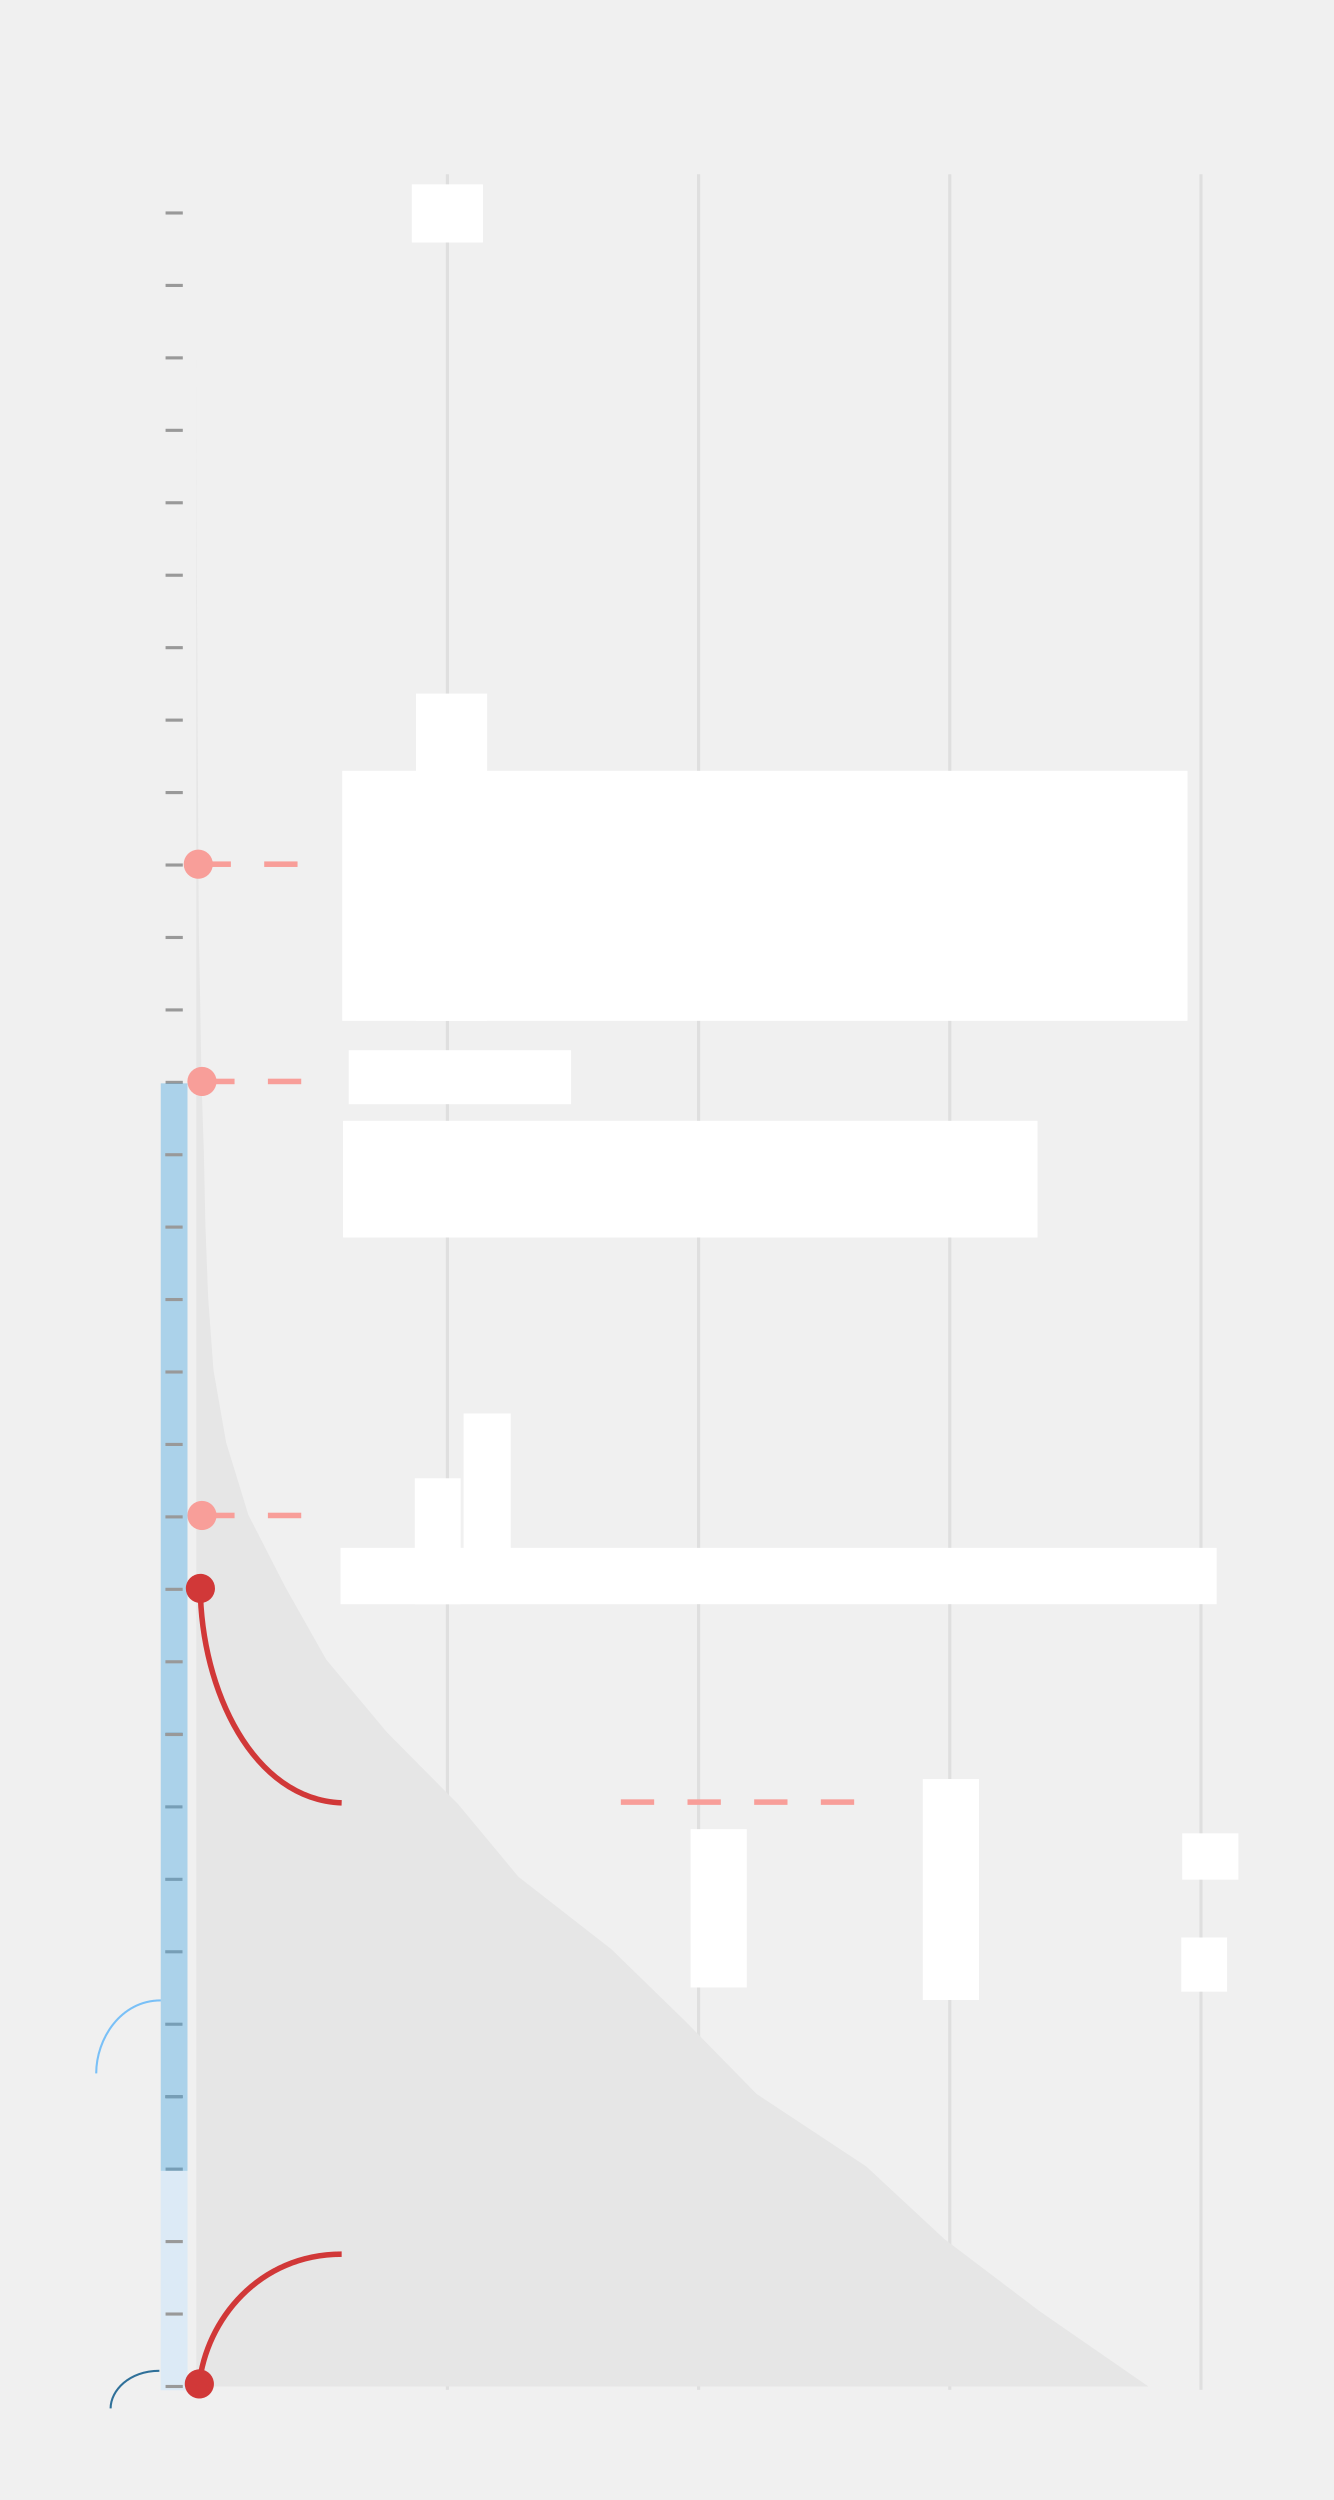
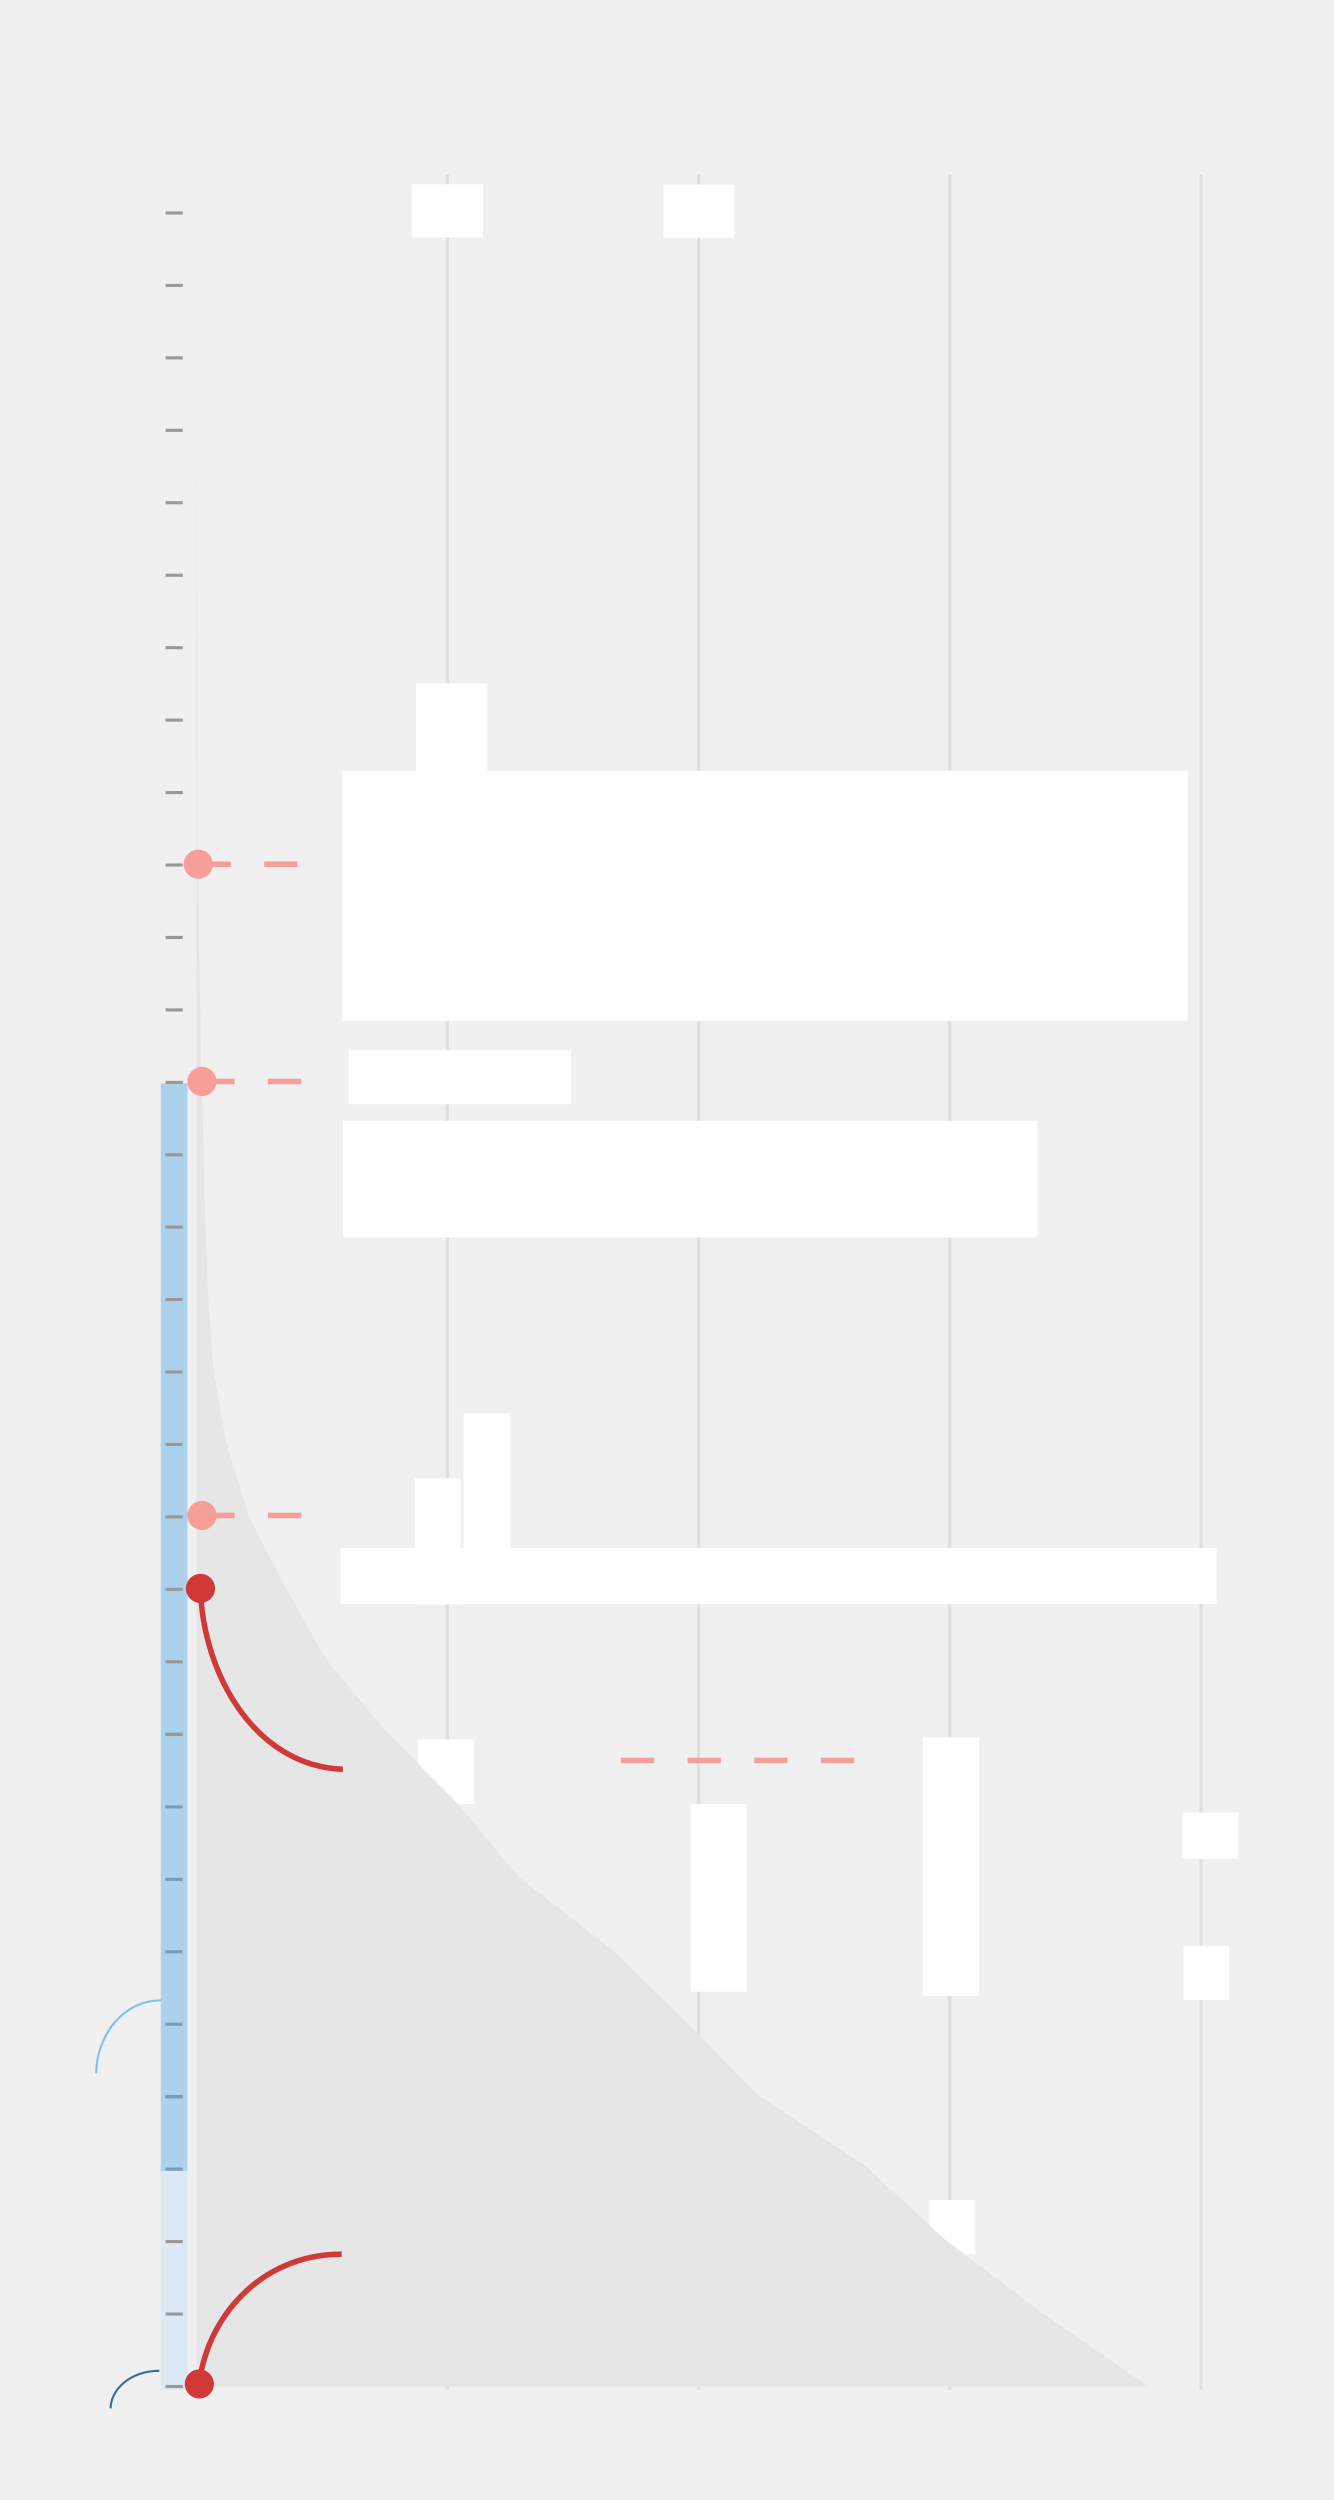
<svg xmlns="http://www.w3.org/2000/svg" version="1.2" baseProfile="tiny" id="g-cornell-mobile-img" x="0px" y="0px" viewBox="0 0 320 600" xml:space="preserve">
  <g>
+     <line style="opacity:0.2;" fill="none" stroke="#999999" stroke-width="0.75" stroke-miterlimit="10" x1="227.948" y1="573.546" x2="227.948" y2="41.828" />
+     <rect x="223" y="528" fill="#FFFFFF" width="11" height="13" />
+     <line style="opacity:0.2;" fill="none" stroke="#999999" stroke-width="0.75" stroke-miterlimit="10" x1="107.373" y1="573.546" x2="107.373" y2="41.828" />
+     <rect x="100.328" y="417.478" fill="#FFFFFF" width="13.491" height="15.522" />
    <line style="opacity:0.2;" fill="none" stroke="#999999" stroke-width="0.75" stroke-miterlimit="10" x1="288.235" y1="573.546" x2="288.235" y2="41.828" />
-     <line style="opacity:0.2;" fill="none" stroke="#999999" stroke-width="0.75" stroke-miterlimit="10" x1="107.373" y1="573.546" x2="107.373" y2="41.828" />
    <line style="opacity:0.2;" fill="none" stroke="#999999" stroke-width="0.75" stroke-miterlimit="10" x1="167.661" y1="573.546" x2="167.661" y2="41.828" />
-     <line style="opacity:0.2;" fill="none" stroke="#999999" stroke-width="0.75" stroke-miterlimit="10" x1="227.948" y1="573.546" x2="227.948" y2="41.828" />
    <rect x="81.723" y="371.488" fill="#FFFFFF" width="210.277" height="13.512" />
    <polyline fill="#E6E6E6" points="47.094,50.765 47.094,68.142 47.099,85.52 47.123,102.898 47.158,120.276 47.223,137.653    47.357,155.017 47.411,172.394 47.52,189.772 47.61,207.15 47.743,224.528 48.071,241.905 48.358,259.283 48.929,276.661    49.296,294.039 49.955,311.417 51.23,328.794 54.27,346.172 59.602,363.55 68.494,380.928 78.299,398.305 92.801,415.683    110,433.061 124.432,450.439 146.735,467.816 164.58,485.194 181.601,502.572 207.901,519.95 226.598,537.327 249.521,554.705    275.613,572.756 47.094,572.756 47.094,116.571  " />
    <rect x="82.321" y="269" fill="#FFFFFF" width="166.679" height="28" />
    <line fill="none" stroke="#999999" stroke-width="0.75" stroke-miterlimit="10" x1="39.701" y1="416.218" x2="43.839" y2="416.218" />
    <path fill="none" stroke="#2F7099" stroke-width="0.5" stroke-miterlimit="10" d="M38.25,568.992   c-7.236,0-11.704,4.721-11.704,9.019" />
    <rect x="116.063" y="188.196" fill="#FFFFFF" width="11.32" height="37.26" />
    <rect x="99.549" y="354.787" fill="#FFFFFF" width="11.013" height="30.213" />
    <rect style="opacity:0.4;" x="15.453" y="544.128" transform="matrix(-8.412024e-08 1 -1 -8.412024e-08 589.129 505.5465)" fill="#BDE1FF" width="52.676" height="6.419" />
    <rect x="111.26" y="339.238" fill="#FFFFFF" width="11.32" height="37.523" />
    <path fill="none" stroke="#79C0F7" stroke-width="0.5" stroke-miterlimit="10" d="M38.668,218.976" />
    <path fill="#E3DACB" stroke="#E3DACB" stroke-width="5" stroke-linecap="round" stroke-linejoin="round" stroke-miterlimit="10" d="   M71.184,179.787" />
    <line fill="none" stroke="#999999" stroke-width="0.75" stroke-miterlimit="10" x1="39.734" y1="51.114" x2="43.872" y2="51.114" />
    <line fill="none" stroke="#999999" stroke-width="0.75" stroke-miterlimit="10" x1="39.734" y1="68.502" x2="43.872" y2="68.502" />
-     <rect x="98.835" y="44.243" fill="#FFFFFF" width="17.077" height="13.958" />
+     <rect x="98.835" y="44.243" fill="#FFFFFF" width="17.077" height="12.757" />
    <g>
      <line fill="none" stroke="#F89E99" stroke-width="1.33" stroke-miterlimit="10" stroke-dasharray="8,8" x1="48.296" y1="363.711" x2="78.18" y2="363.711" />
      <g>
        <path fill="#F89E99" d="M48.471,367.211c-1.933,0-3.5-1.567-3.5-3.5c0-1.933,1.567-3.5,3.5-3.5s3.5,1.567,3.5,3.5     S50.404,367.211,48.471,367.211z" />
      </g>
    </g>
    <g>
      <line fill="none" stroke="#F89E99" stroke-width="1.33" stroke-miterlimit="10" stroke-dasharray="8,8" x1="48.296" y1="259.547" x2="78.18" y2="259.547" />
      <g>
        <path fill="#F89E99" d="M48.471,263.048c-1.933,0-3.5-1.567-3.5-3.5c0-1.933,1.567-3.5,3.5-3.5c1.933,0,3.5,1.567,3.5,3.5     C51.971,261.48,50.404,263.048,48.471,263.048z" />
      </g>
    </g>
    <line fill="none" stroke="#999999" stroke-width="0.75" stroke-miterlimit="10" x1="39.734" y1="85.89" x2="43.872" y2="85.89" />
    <line fill="none" stroke="#999999" stroke-width="0.75" stroke-miterlimit="10" x1="39.734" y1="103.278" x2="43.872" y2="103.278" />
    <line fill="none" stroke="#999999" stroke-width="0.75" stroke-miterlimit="10" x1="39.734" y1="120.666" x2="43.872" y2="120.666" />
    <line fill="none" stroke="#999999" stroke-width="0.75" stroke-miterlimit="10" x1="39.734" y1="138.054" x2="43.872" y2="138.054" />
    <line fill="none" stroke="#999999" stroke-width="0.75" stroke-miterlimit="10" x1="39.734" y1="155.442" x2="43.872" y2="155.442" />
    <line fill="none" stroke="#999999" stroke-width="0.75" stroke-miterlimit="10" x1="39.734" y1="172.83" x2="43.872" y2="172.83" />
    <line fill="none" stroke="#999999" stroke-width="0.75" stroke-miterlimit="10" x1="39.734" y1="190.218" x2="43.872" y2="190.218" />
    <line fill="none" stroke="#999999" stroke-width="0.75" stroke-miterlimit="10" x1="39.734" y1="207.606" x2="43.872" y2="207.606" />
    <line fill="none" stroke="#999999" stroke-width="0.75" stroke-miterlimit="10" x1="39.734" y1="224.994" x2="43.872" y2="224.994" />
    <line fill="none" stroke="#999999" stroke-width="0.75" stroke-miterlimit="10" x1="39.734" y1="242.382" x2="43.872" y2="242.382" />
    <line fill="none" stroke="#999999" stroke-width="0.75" stroke-miterlimit="10" x1="39.734" y1="259.77" x2="43.872" y2="259.77" />
    <line fill="none" stroke="#999999" stroke-width="0.75" stroke-miterlimit="10" x1="39.734" y1="503.203" x2="43.872" y2="503.203" />
    <line fill="none" stroke="#999999" stroke-width="0.75" stroke-miterlimit="10" x1="39.734" y1="520.592" x2="43.872" y2="520.592" />
    <line fill="none" stroke="#999999" stroke-width="0.75" stroke-miterlimit="10" x1="39.734" y1="537.98" x2="43.872" y2="537.98" />
    <line fill="none" stroke="#999999" stroke-width="0.75" stroke-miterlimit="10" x1="39.734" y1="555.368" x2="43.872" y2="555.368" />
    <line fill="none" stroke="#999999" stroke-width="0.75" stroke-miterlimit="10" x1="39.734" y1="572.756" x2="43.872" y2="572.756" />
-     <rect x="99.835" y="166.466" fill="#FFFFFF" width="17.077" height="78.534" />
+     <rect x="99.835" y="164" fill="#FFFFFF" width="17.077" height="81" />
    <path fill="none" stroke="#79C0F7" stroke-width="0.5" stroke-miterlimit="10" d="M38.589,480.097   c-9.581,0-15.498,9.17-15.498,17.516" />
    <g>
      <line fill="none" stroke="#F89E99" stroke-width="1.33" stroke-miterlimit="10" stroke-dasharray="8,8" x1="47.41" y1="207.404" x2="78.18" y2="207.404" />
      <g>
        <path fill="#F89E99" d="M47.585,210.904c-1.933,0-3.5-1.567-3.5-3.5c0-1.933,1.567-3.5,3.5-3.5c1.933,0,3.5,1.567,3.5,3.5     S49.518,210.904,47.585,210.904z" />
      </g>
    </g>
    <line fill="none" stroke="#999999" stroke-width="0.75" stroke-miterlimit="10" x1="39.658" y1="433.651" x2="43.796" y2="433.651" />
    <line fill="none" stroke="#999999" stroke-width="0.75" stroke-miterlimit="10" x1="39.658" y1="451.039" x2="43.796" y2="451.039" />
    <line fill="none" stroke="#999999" stroke-width="0.75" stroke-miterlimit="10" x1="39.658" y1="468.427" x2="43.796" y2="468.427" />
    <line fill="none" stroke="#999999" stroke-width="0.75" stroke-miterlimit="10" x1="39.658" y1="485.815" x2="43.796" y2="485.815" />
    <line fill="none" stroke="#999999" stroke-width="0.75" stroke-miterlimit="10" x1="39.658" y1="503.204" x2="43.796" y2="503.204" />
    <rect style="opacity:0.4;" x="-88.709" y="387.291" transform="matrix(-3.574480e-06 1 -1 -3.574480e-06 432.2919 348.7104)" fill="#44A6E0" width="261.001" height="6.418" />
    <rect x="82.122" y="185" fill="#FFFFFF" width="202.878" height="60" />
    <line fill="none" stroke="#999999" stroke-width="0.75" stroke-miterlimit="10" x1="39.658" y1="277.137" x2="43.796" y2="277.137" />
    <line fill="none" stroke="#999999" stroke-width="0.75" stroke-miterlimit="10" x1="39.696" y1="294.503" x2="43.834" y2="294.503" />
    <rect x="83.698" y="252.045" fill="#FFFFFF" width="53.352" height="12.955" />
    <line fill="none" stroke="#999999" stroke-width="0.75" stroke-miterlimit="10" x1="39.696" y1="416.285" x2="43.834" y2="416.285" />
    <rect x="82.969" y="221.191" fill="#FFFFFF" width="171.031" height="18.809" />
-     <rect x="165.745" y="438.996" fill="#FFFFFF" width="13.491" height="38.002" />
+     <rect x="165.745" y="433" fill="#FFFFFF" width="13.491" height="45" />
    <g>
-       <path fill="none" stroke="#D13838" stroke-width="1.33" stroke-miterlimit="10" d="M81.999,432.687    c-21.199-0.766-33.71-26.98-33.94-51.644" />
+       <path fill="none" stroke="#D13838" stroke-width="1.33" stroke-miterlimit="10" d="M82.29,424.625    c-21.031-0.76-33.648-22.762-34.202-43.582" />
      <g>
-         <path fill="#D13838" d="M51.593,381.23c0.006-1.933-1.556-3.505-3.489-3.511s-3.505,1.556-3.511,3.489     c-0.006,1.933,1.556,3.505,3.489,3.511C50.015,384.725,51.587,383.162,51.593,381.23z" />
+         <path fill="#D13838" d="M51.613,381.209c-0.005-1.933-1.577-3.496-3.51-3.491s-3.496,1.577-3.491,3.51     c0.005,1.933,1.577,3.496,3.51,3.491C50.055,384.714,51.619,383.142,51.613,381.209z" />
      </g>
    </g>
    <line fill="none" stroke="#999999" stroke-width="0.75" stroke-miterlimit="10" x1="39.701" y1="311.89" x2="43.839" y2="311.89" />
    <line fill="none" stroke="#999999" stroke-width="0.75" stroke-miterlimit="10" x1="39.701" y1="346.666" x2="43.839" y2="346.666" />
    <line fill="none" stroke="#999999" stroke-width="0.75" stroke-miterlimit="10" x1="39.701" y1="364.054" x2="43.839" y2="364.054" />
    <line fill="none" stroke="#999999" stroke-width="0.75" stroke-miterlimit="10" x1="39.701" y1="381.442" x2="43.839" y2="381.442" />
    <line fill="none" stroke="#999999" stroke-width="0.75" stroke-miterlimit="10" x1="39.701" y1="398.83" x2="43.839" y2="398.83" />
    <line fill="none" stroke="#999999" stroke-width="0.75" stroke-miterlimit="10" x1="39.701" y1="329.278" x2="43.839" y2="329.278" />
-     <rect x="221.475" y="426.971" fill="#FFFFFF" width="13.491" height="53.029" />
-     <line fill="none" stroke="#F89E99" stroke-width="1.33" stroke-miterlimit="10" stroke-dasharray="8" x1="149" y1="432.5" x2="212" y2="432.499" />
-     <rect x="283.721" y="440" fill="#FFFFFF" width="13.491" height="11.115" />
+     <rect x="221.475" y="416.971" fill="#FFFFFF" width="13.491" height="62.029" />
+     <line fill="none" stroke="#F89E99" stroke-width="1.33" stroke-miterlimit="10" stroke-dasharray="8" x1="149" y1="422.5" x2="212" y2="422.499" />
+     <rect x="283.721" y="435" fill="#FFFFFF" width="13.491" height="11.115" />
    <g>
      <path fill="none" stroke="#D13838" stroke-width="1.33" stroke-miterlimit="10" d="M81.999,541    c-19.828,0-32.577,15.794-34.191,31.317" />
      <g>
        <path fill="#D13838" d="M44.348,571.935c-0.115,1.93,1.356,3.588,3.286,3.703c1.929,0.115,3.587-1.356,3.703-3.286     c0.115-1.929-1.356-3.587-3.286-3.703C46.121,568.534,44.463,570.005,44.348,571.935z" />
      </g>
    </g>
-     <rect x="283.5" y="465" fill="#FFFFFF" width="11" height="13" />
+     <rect x="284" y="467" fill="#FFFFFF" width="11" height="13" />
+     <rect x="159.18" y="44.335" fill="#FFFFFF" width="17.077" height="12.757" />
  </g>
  <style>
#g-cornell-mobile-img rect, #g-cornell-mobile-img circle, #g-cornell-mobile-img path, #g-cornell-mobile-img line, #g-cornell-mobile-img polyline { vector-effect: non-scaling-stroke; }
</style>
</svg>
